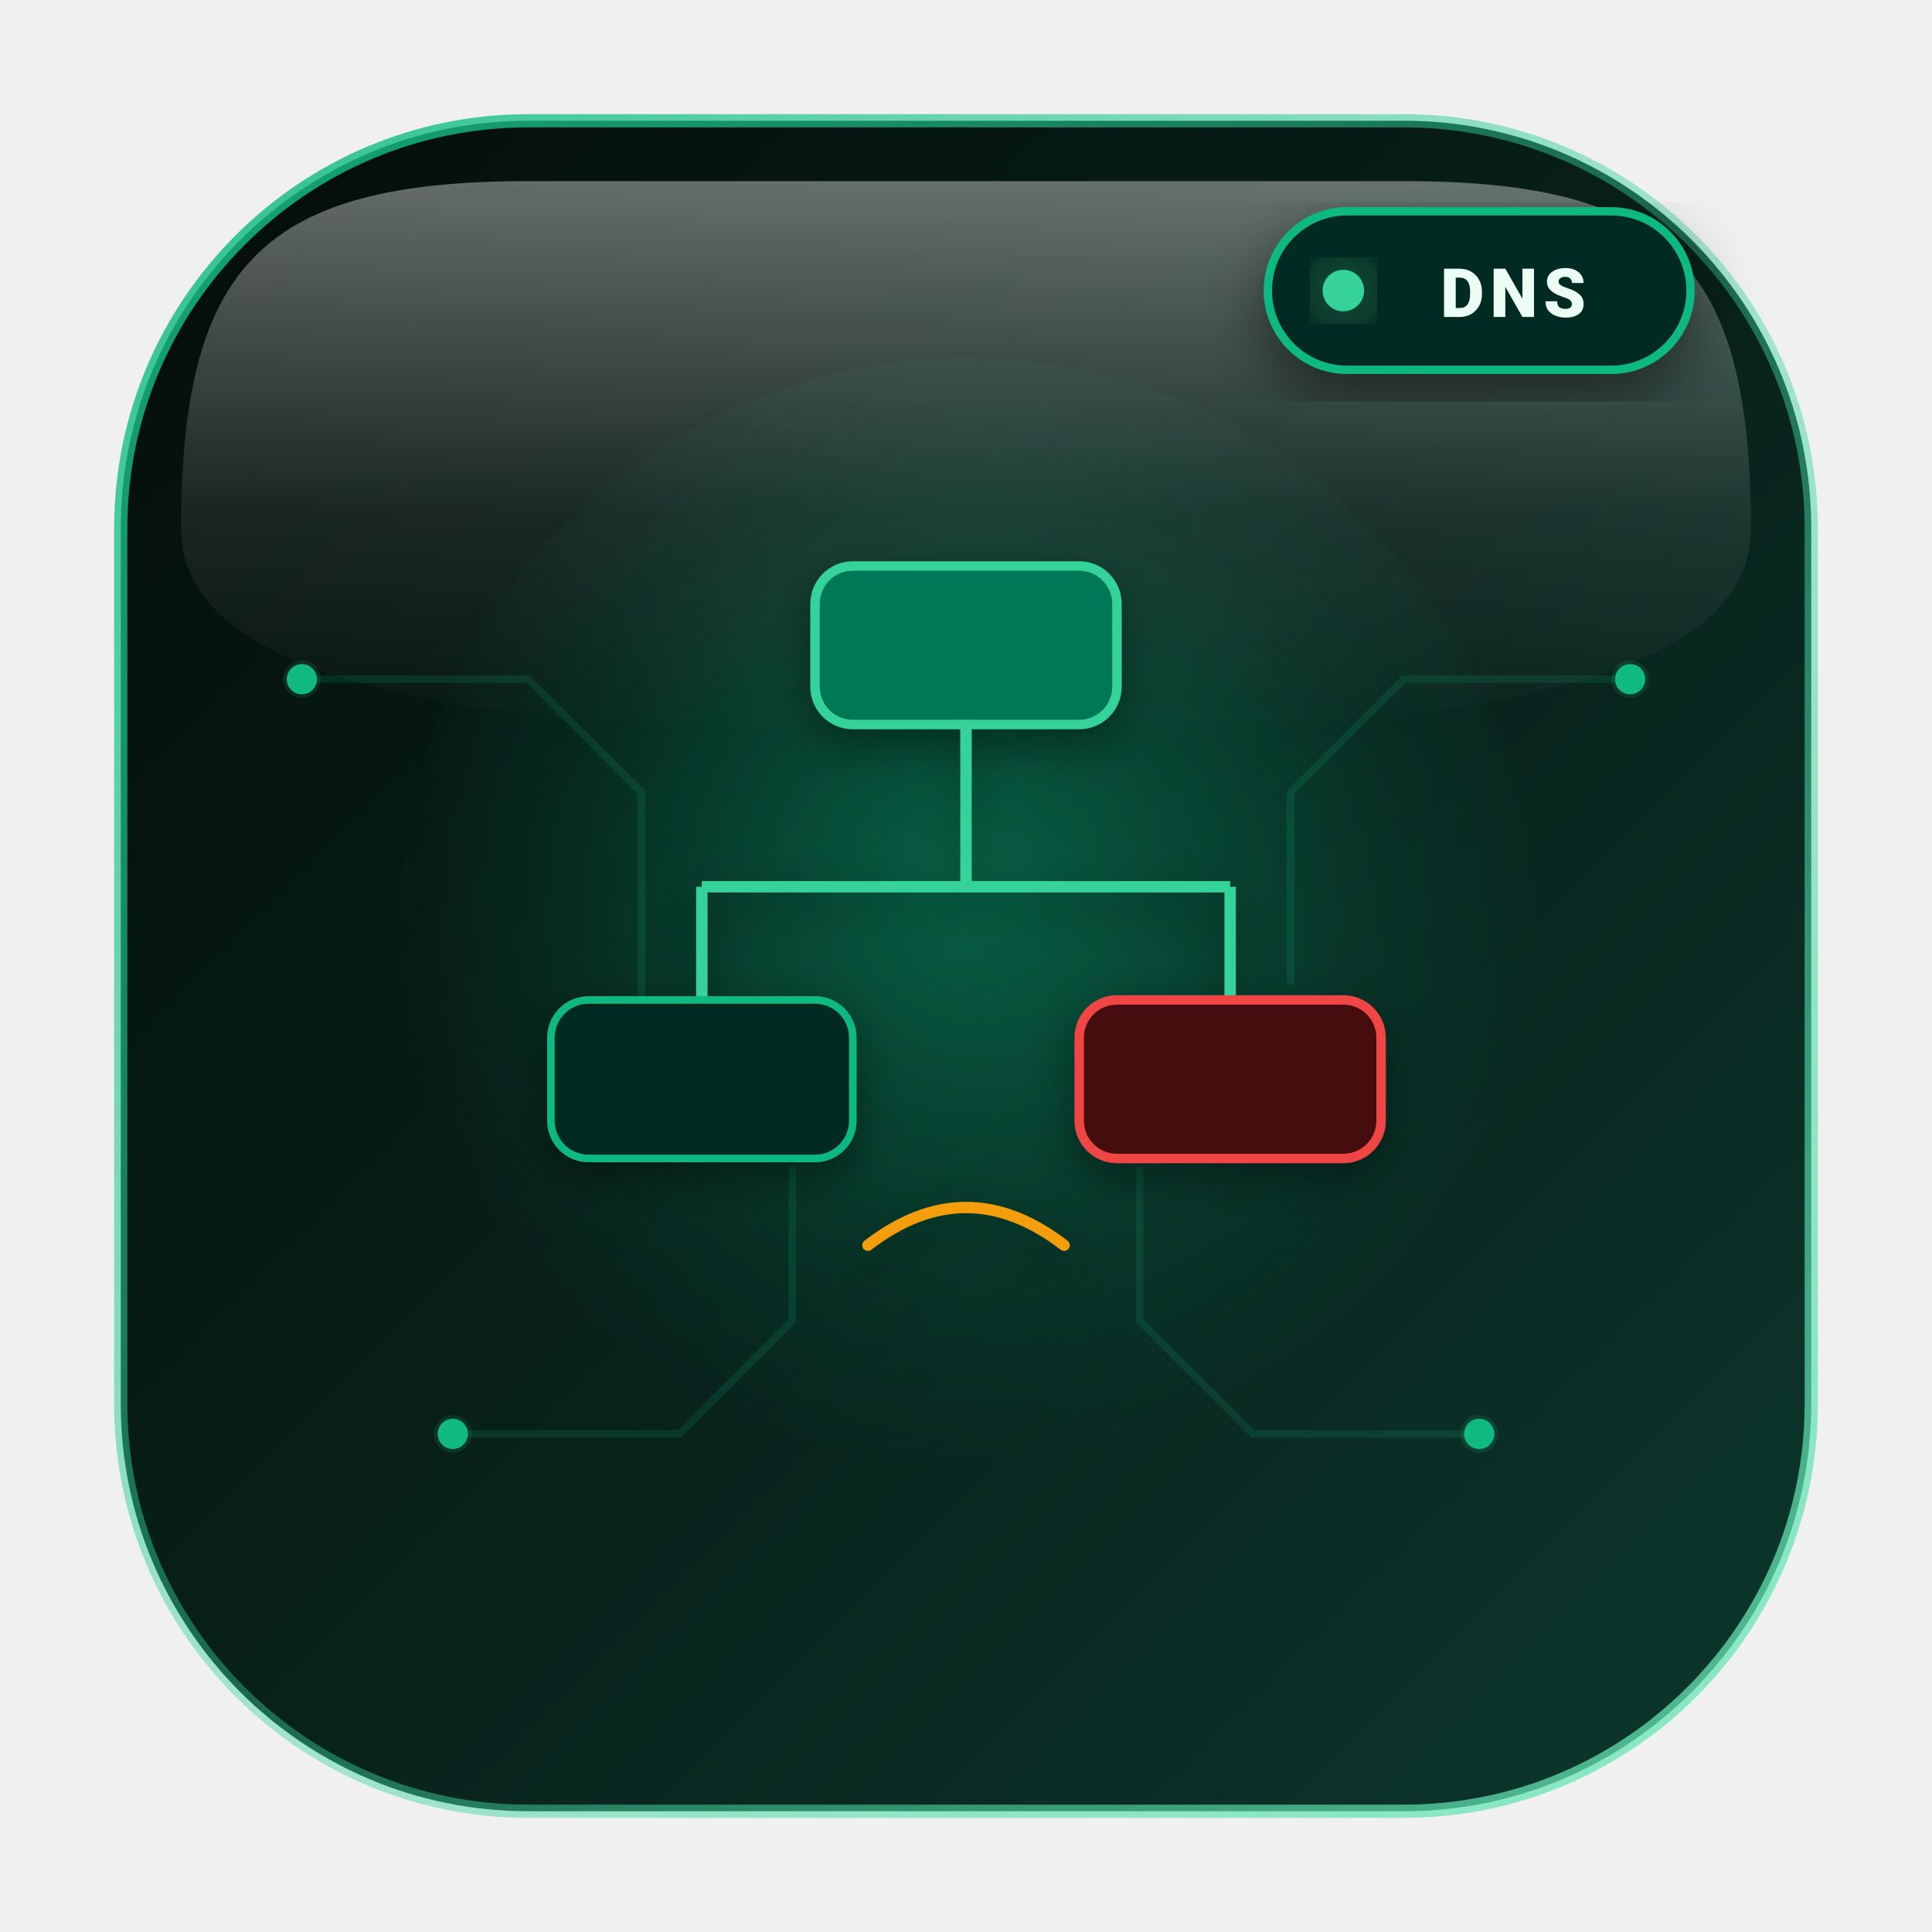
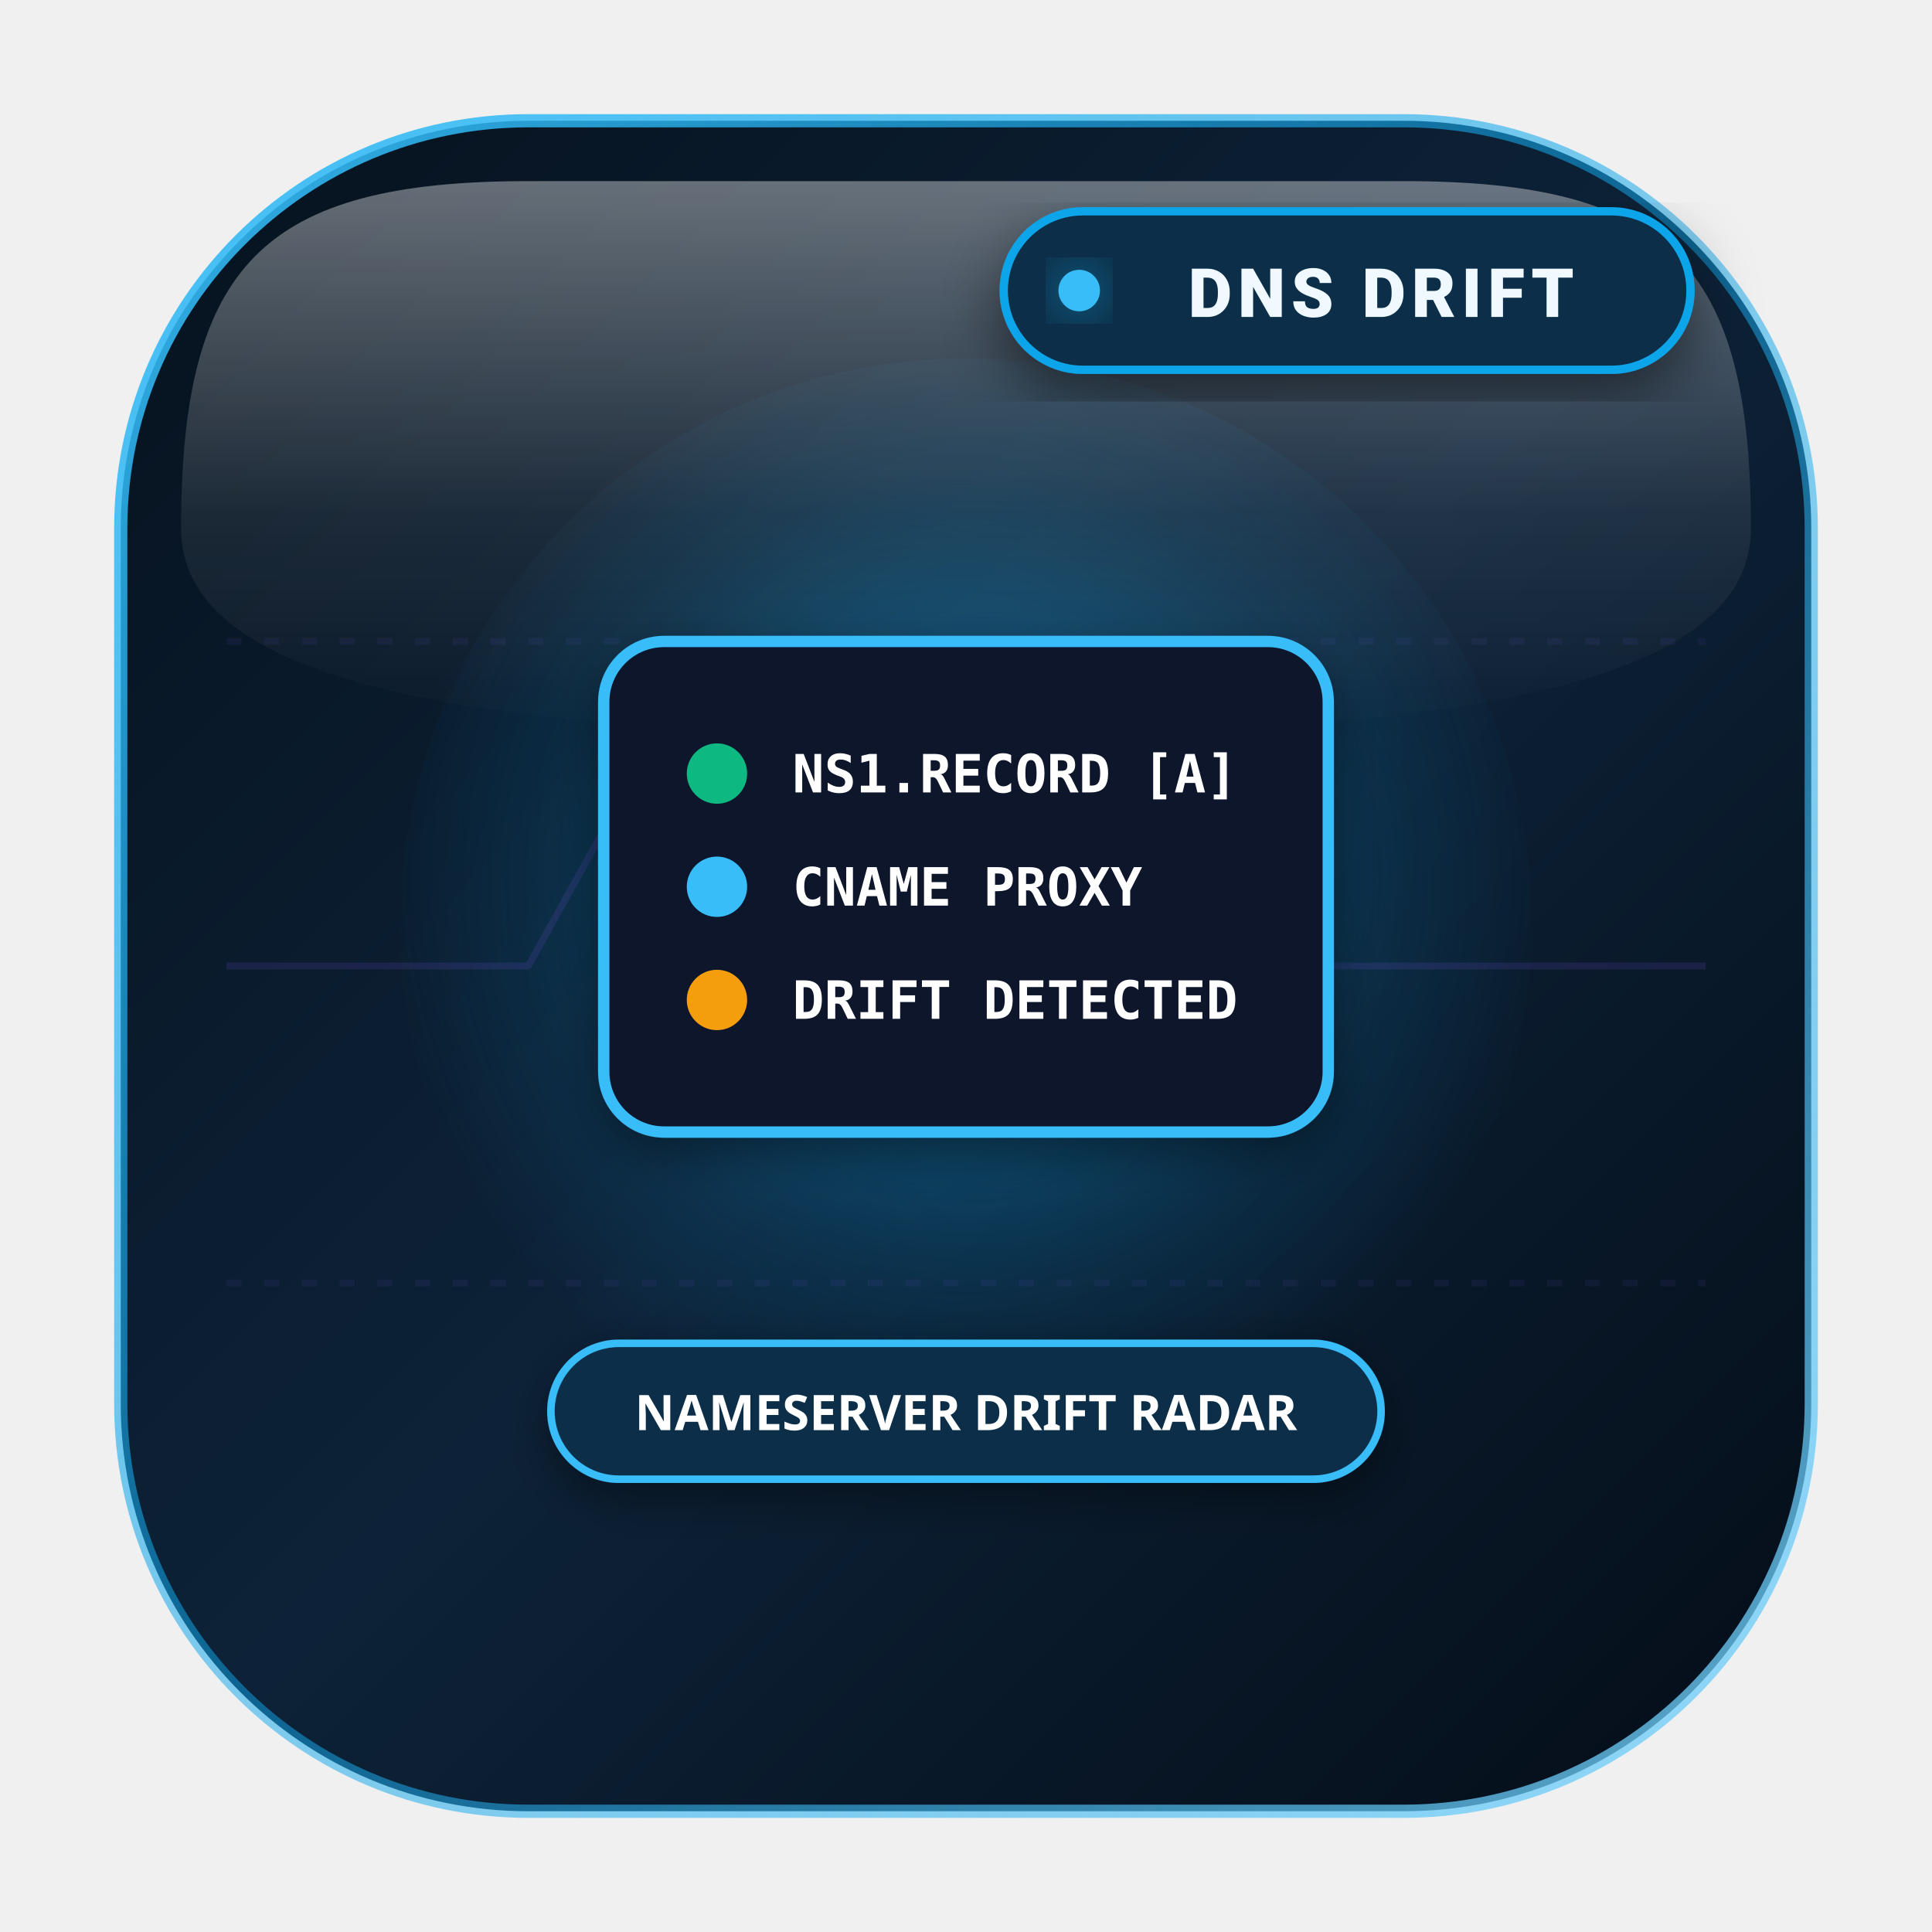
<svg xmlns="http://www.w3.org/2000/svg" viewBox="0 0 512 512" width="512" height="512">
  <defs>
    <linearGradient id="bgGrad_dns_record_drift_monitor" x1="0%" y1="0%" x2="100%" y2="100%">
-       <stop offset="0%" stop-color="#040D0A" />
-       <stop offset="50%" stop-color="#08201A" />
-       <stop offset="100%" stop-color="#0C382E" />
+       <stop offset="0%" stop-color="#06121E" />
+       <stop offset="50%" stop-color="#0D2238" />
+       <stop offset="100%" stop-color="#040D17" />
    </linearGradient>
    <linearGradient id="borderGrad_dns_record_drift_monitor" x1="0%" y1="0%" x2="100%" y2="100%">
-       <stop offset="0%" stop-color="#10B981" stop-opacity="0.9" />
-       <stop offset="50%" stop-color="#34D399" stop-opacity="0.4" />
-       <stop offset="100%" stop-color="#6EE7B7" stop-opacity="0.8" />
+       <stop offset="0%" stop-color="#38BDF8" stop-opacity="0.95" />
+       <stop offset="50%" stop-color="#0EA5E9" stop-opacity="0.5" />
+       <stop offset="100%" stop-color="#7DD3FC" stop-opacity="0.8" />
    </linearGradient>
    <radialGradient id="glowOrb_dns_record_drift_monitor" cx="50%" cy="46%" r="52%">
-       <stop offset="0%" stop-color="#059669" stop-opacity="0.55" />
-       <stop offset="70%" stop-color="#059669" stop-opacity="0.12" />
-       <stop offset="100%" stop-color="#059669" stop-opacity="0.0" />
+       <stop offset="0%" stop-color="#0EA5E9" stop-opacity="0.55" />
+       <stop offset="70%" stop-color="#0EA5E9" stop-opacity="0.12" />
+       <stop offset="100%" stop-color="#0EA5E9" stop-opacity="0.0" />
    </radialGradient>
    <linearGradient id="specularGrad_dns_record_drift_monitor" x1="50%" y1="0%" x2="50%" y2="100%">
      <stop offset="0%" stop-color="#FFFFFF" stop-opacity="0.38" />
      <stop offset="60%" stop-color="#FFFFFF" stop-opacity="0.08" />
      <stop offset="100%" stop-color="#FFFFFF" stop-opacity="0.0" />
    </linearGradient>
    <filter id="heroShadow_dns_record_drift_monitor" x="-30%" y="-30%" width="160%" height="160%">
      <feDropShadow dx="0" dy="16" stdDeviation="18" flood-color="#000000" flood-opacity="0.65" />
      <feDropShadow dx="0" dy="4" stdDeviation="6" flood-color="#000000" flood-opacity="0.4" />
    </filter>
    <filter id="softGlow_dns_record_drift_monitor" x="-30%" y="-30%" width="160%" height="160%">
      <feGaussianBlur stdDeviation="8" result="blur" />
      <feComposite in="SourceGraphic" in2="blur" operator="over" />
    </filter>
    <filter id="badgeShadow_dns_record_drift_monitor" x="-20%" y="-20%" width="140%" height="140%">
      <feDropShadow dx="0" dy="6" stdDeviation="8" flood-color="#000000" flood-opacity="0.5" />
    </filter>
  </defs>
  <rect x="32" y="32" width="448" height="448" rx="108" ry="108" fill="url(#bgGrad_dns_record_drift_monitor)" stroke="url(#borderGrad_dns_record_drift_monitor)" stroke-width="3.5" />
  <circle cx="256" cy="245" r="150" fill="url(#glowOrb_dns_record_drift_monitor)" />
-   <g stroke="#10B981" stroke-opacity="0.14" fill="none" stroke-width="2" stroke-linecap="round">
-     <path d="M 80 180 L 140 180 L 170 210 L 170 270" />
-     <circle cx="80" cy="180" r="4" fill="#10B981" />
-     <path d="M 432 180 L 372 180 L 342 210 L 342 260" />
-     <circle cx="432" cy="180" r="4" fill="#10B981" />
-     <path d="M 120 380 L 180 380 L 210 350 L 210 310" />
-     <circle cx="120" cy="380" r="4" fill="#10B981" />
-     <path d="M 392 380 L 332 380 L 302 350 L 302 310" />
-     <circle cx="392" cy="380" r="4" fill="#10B981" />
+   <g stroke="#8B5CF6" stroke-opacity="0.14" fill="none" stroke-width="1.8">
+     <path d="M 60 256 L 140 256 L 160 220 L 180 290 L 200 230 L 220 270 L 240 256 L 452 256" />
+     <line x1="60" y1="170" x2="452" y2="170" stroke-opacity="0.07" stroke-dasharray="4 6" />
+     <line x1="60" y1="340" x2="452" y2="340" stroke-opacity="0.07" stroke-dasharray="4 6" />
  </g>
  <path d="M 48 140 C 48 70, 70 48, 140 48 L 372 48 C 442 48, 464 70, 464 140 C 464 175, 410 195, 256 195 C 102 195, 48 175, 48 140 Z" fill="url(#specularGrad_dns_record_drift_monitor)" />
  <g filter="url(#heroShadow_dns_record_drift_monitor)">
-     <rect x="216" y="150" width="80" height="42" rx="10" fill="#047857" stroke="#34D399" stroke-width="2.5" />
-     <line x1="256" y1="192" x2="256" y2="235" stroke="#34D399" stroke-width="3" />
-     <line x1="186" y1="235" x2="326" y2="235" stroke="#34D399" stroke-width="3" />
-     <line x1="186" y1="235" x2="186" y2="265" stroke="#34D399" stroke-width="3" />
-     <line x1="326" y1="235" x2="326" y2="265" stroke="#34D399" stroke-width="3" />
-     <rect x="146" y="265" width="80" height="42" rx="10" fill="#022C22" stroke="#10B981" stroke-width="2" />
-     <rect x="286" y="265" width="80" height="42" rx="10" fill="#450A0A" stroke="#EF4444" stroke-width="2.5" />
-     <path d="M 230 330 Q 256 310 282 330" fill="none" stroke="#F59E0B" stroke-width="3" stroke-linecap="round" />
+     <rect x="160" y="170" width="192" height="130" rx="16" fill="#0B132B" stroke="#38BDF8" stroke-width="3" />
+     <circle cx="190" cy="205" r="8" fill="#10B981" />
+     <text x="210" y="210" font-family="monospace" font-weight="900" font-size="14" fill="#FFFFFF">NS1.RECORD [A]</text>
+     <circle cx="190" cy="235" r="8" fill="#38BDF8" />
+     <text x="210" y="240" font-family="monospace" font-weight="900" font-size="14" fill="#FFFFFF">CNAME PROXY</text>
+     <circle cx="190" cy="265" r="8" fill="#F59E0B" />
+     <text x="210" y="270" font-family="monospace" font-weight="900" font-size="14" fill="#FFFFFF">DRIFT DETECTED</text>
+     <rect x="146" y="356" width="220" height="36" rx="18" fill="#082F49" stroke="#38BDF8" stroke-width="2" />
+     <text x="256" y="379" font-family="sans-serif" font-weight="900" font-size="13" fill="#FFFFFF" text-anchor="middle">NAMESERVER DRIFT RADAR</text>
  </g>
  <g filter="url(#badgeShadow_dns_record_drift_monitor)">
-     <rect x="336" y="56" width="112" height="42" rx="21" fill="#022C22" stroke="#10B981" stroke-width="2.2" />
-     <circle cx="356" cy="77" r="5.5" fill="#34D399" filter="url(#softGlow_dns_record_drift_monitor)" />
-     <text x="401" y="84" font-family="-apple-system, BlinkMacSystemFont, 'SF Pro Display', 'Segoe UI', Roboto, sans-serif" font-weight="900" font-size="18" text-anchor="middle" fill="#ECFDF5" letter-spacing="1.5">DNS</text>
+     <rect x="266" y="56" width="182" height="42" rx="21" fill="#082F49" stroke="#0EA5E9" stroke-width="2.2" />
+     <circle cx="286" cy="77" r="5.5" fill="#38BDF8" filter="url(#softGlow_dns_record_drift_monitor)" />
+     <text x="366" y="84" font-family="-apple-system, BlinkMacSystemFont, 'SF Pro Display', 'Segoe UI', Roboto, sans-serif" font-weight="900" font-size="18" text-anchor="middle" fill="#F0F9FF" letter-spacing="1.5">DNS DRIFT</text>
  </g>
</svg>
